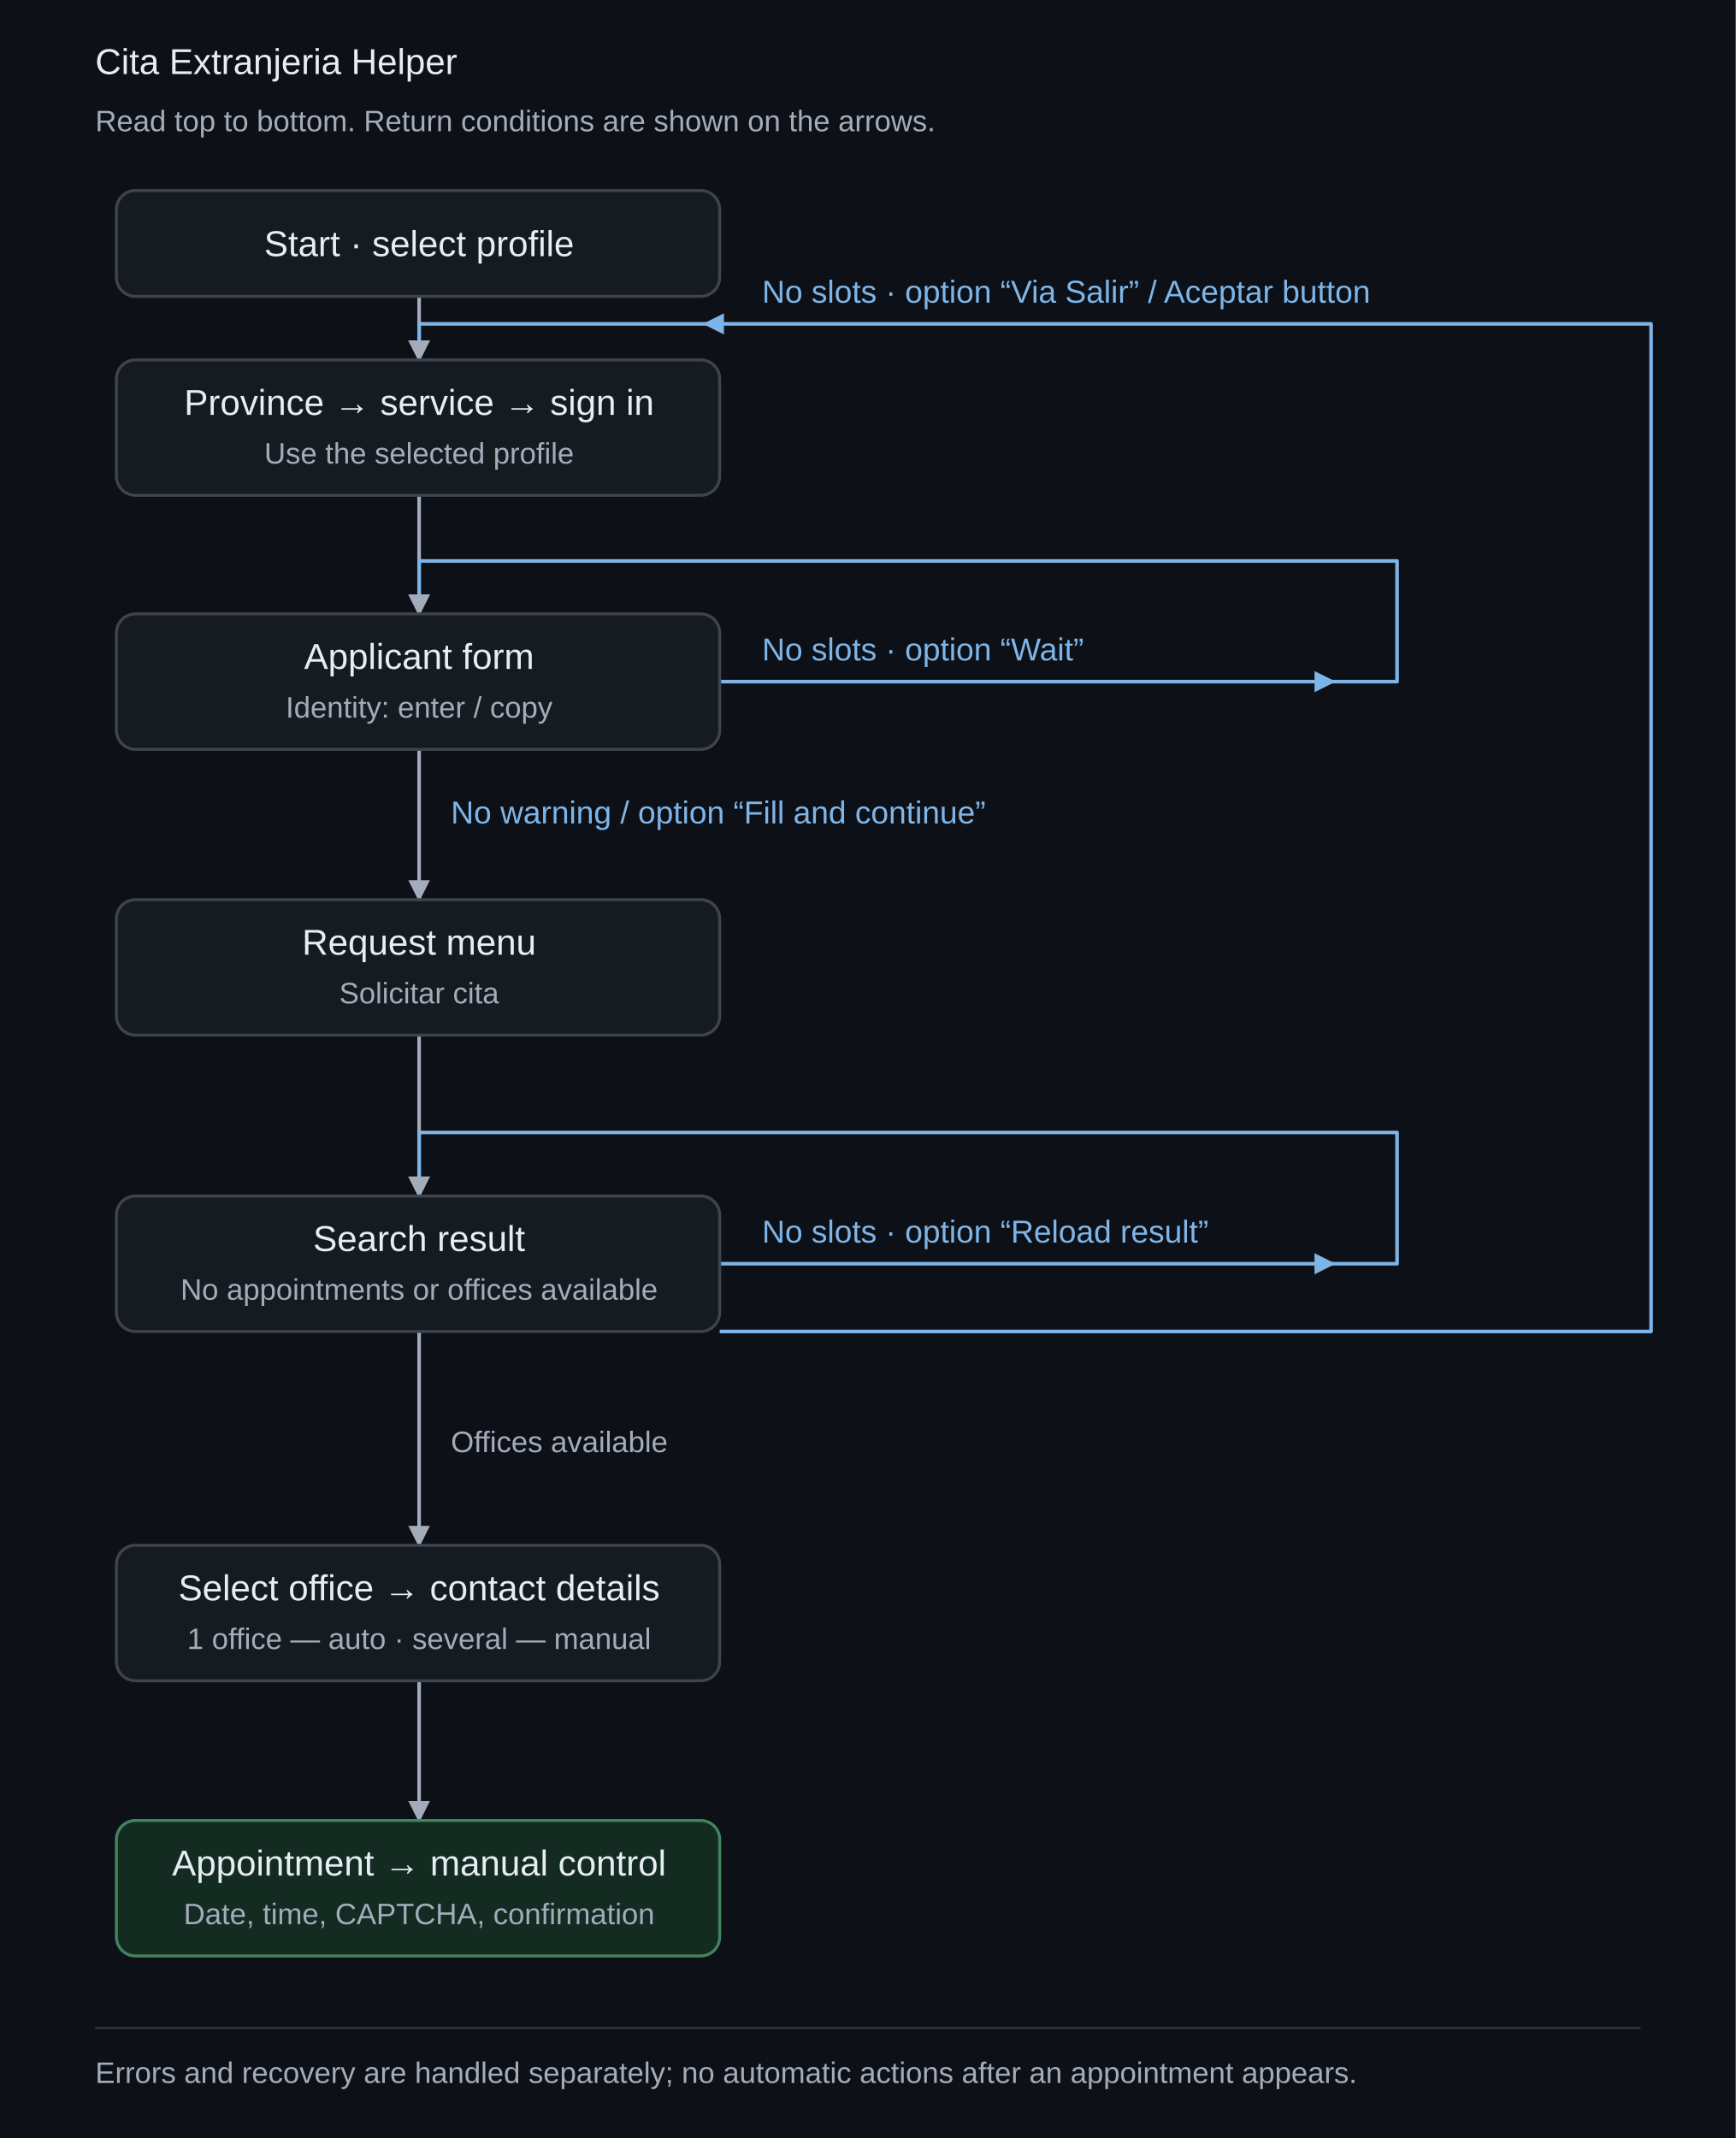
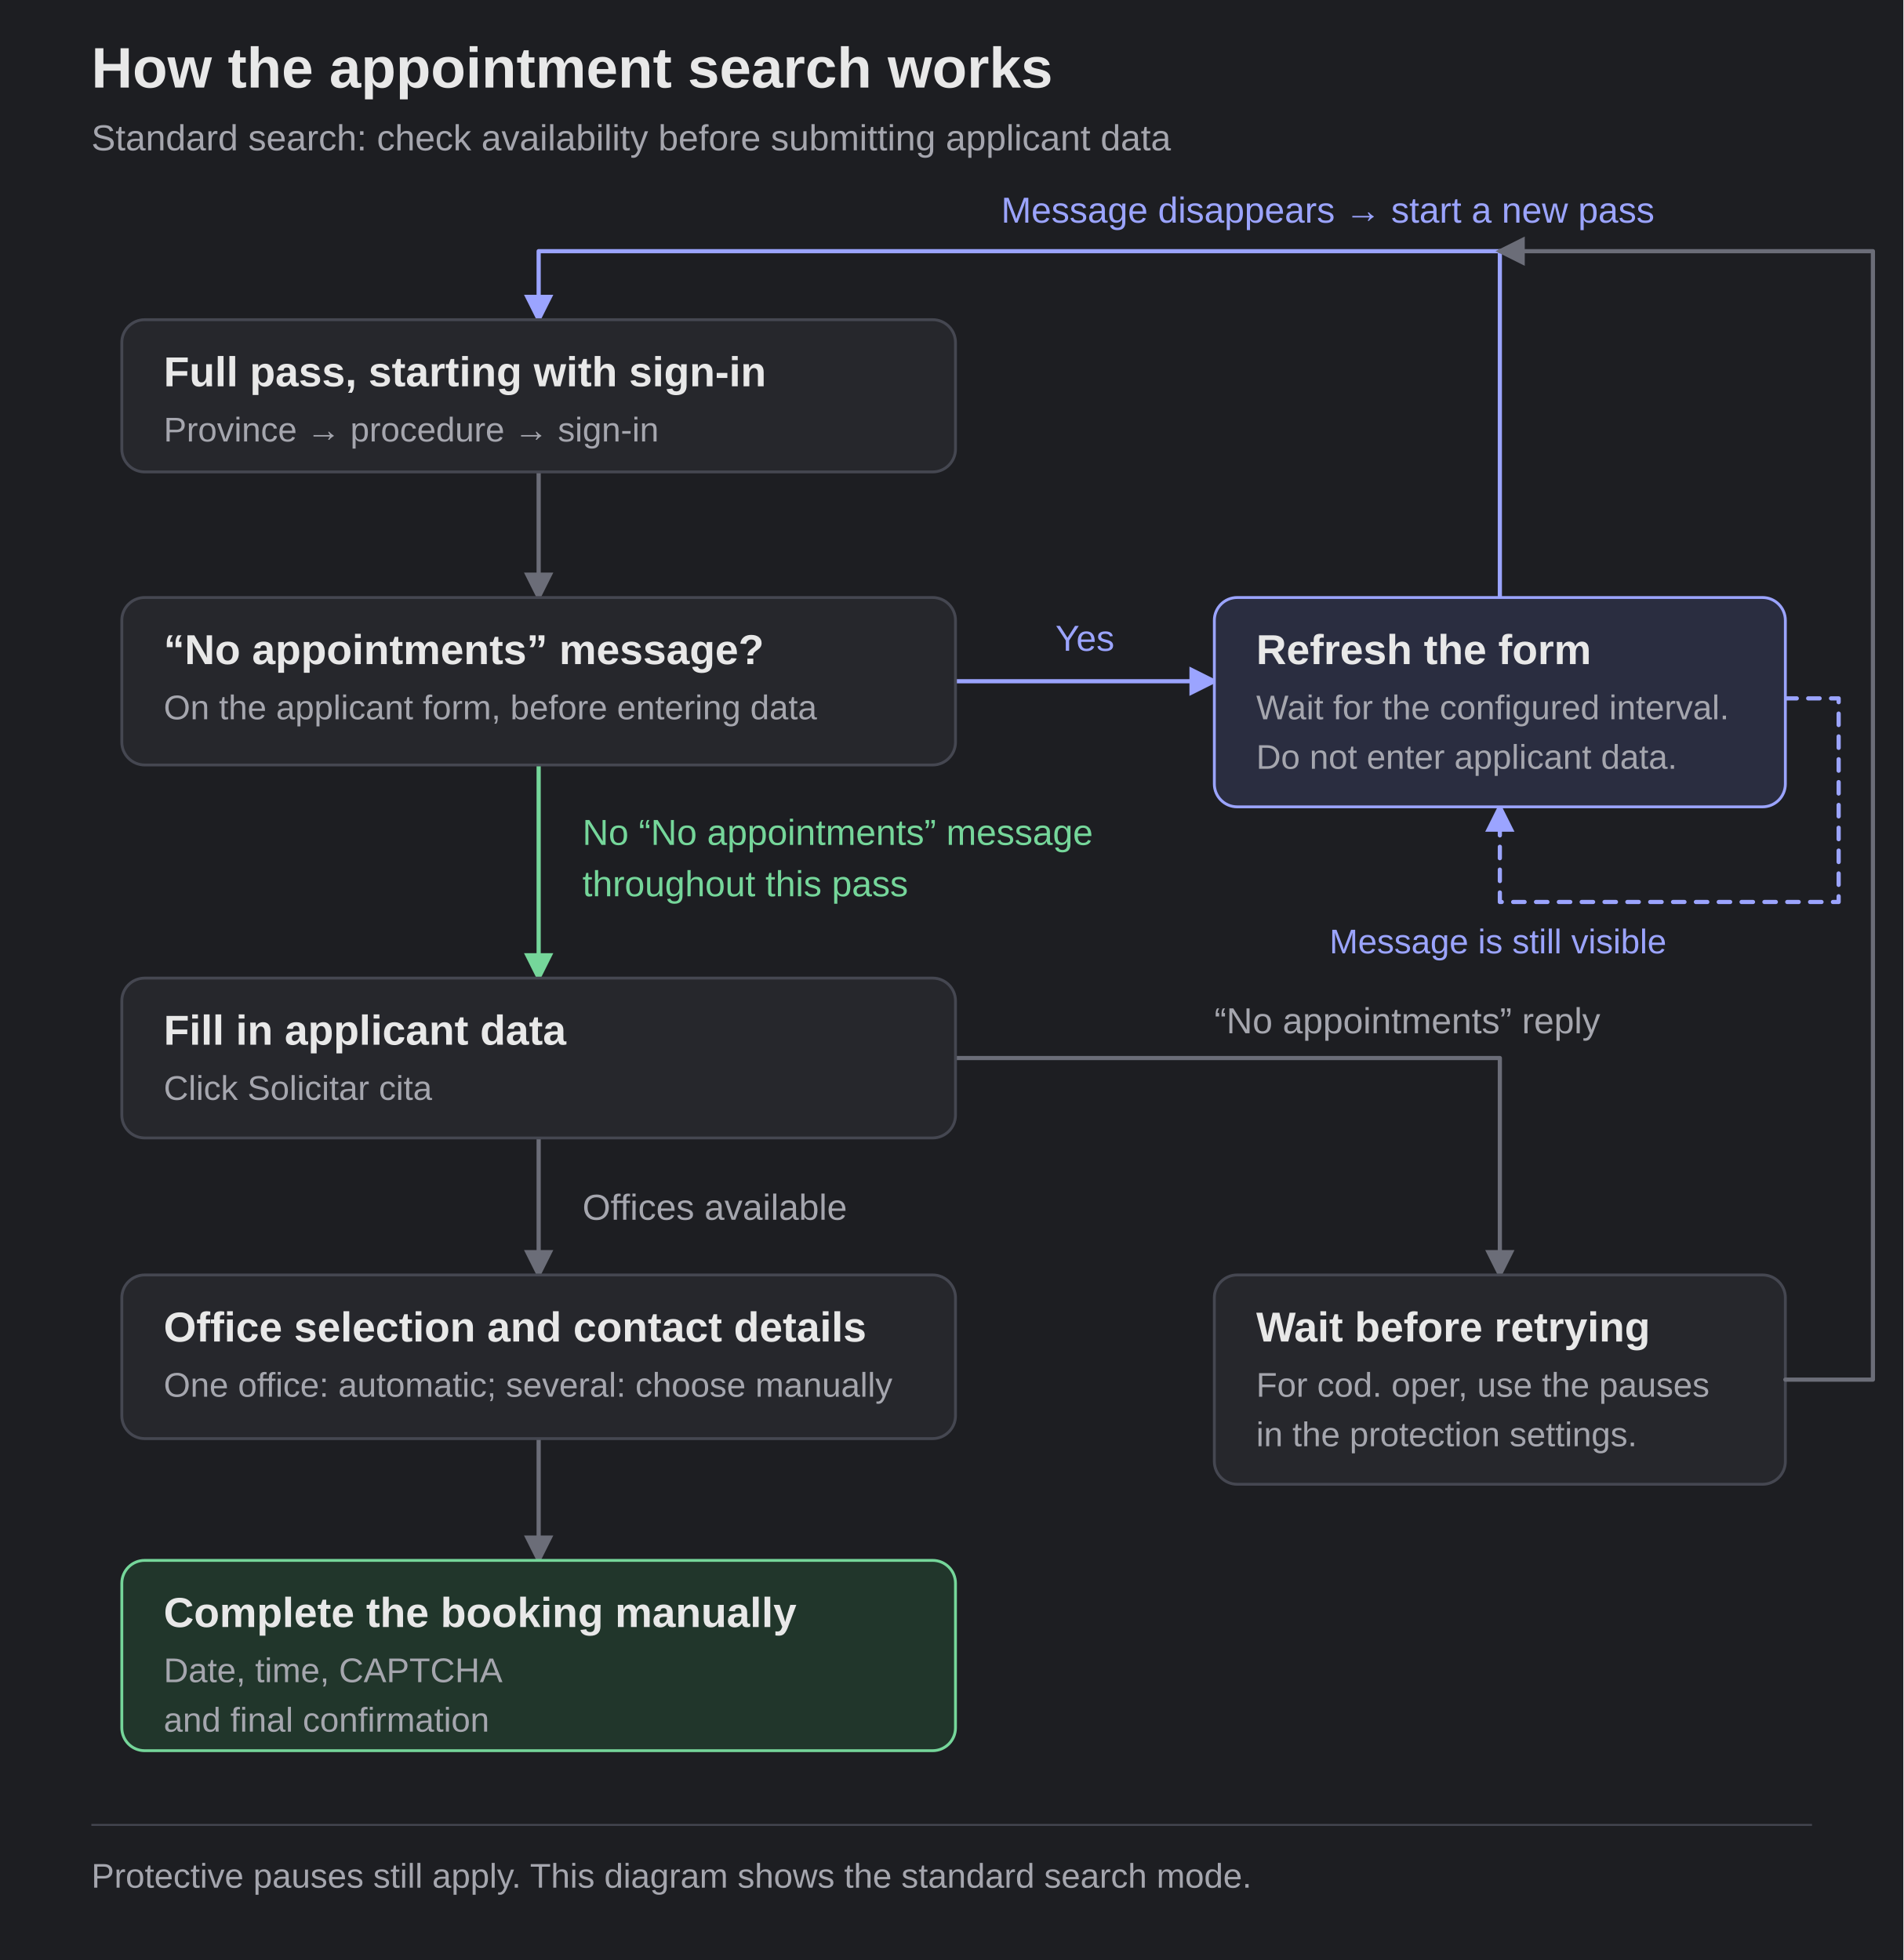
- <svg xmlns="http://www.w3.org/2000/svg" width="820" height="1010" viewBox="0 0 820 1010" role="img" aria-labelledby="title desc">
+ <svg xmlns="http://www.w3.org/2000/svg" role="img" aria-labelledby="title desc" width="1000" height="1030" viewBox="0 0 1000 1030">
  <defs>
-     <marker id="arrow" viewBox="0 0 10 10" refX="9" refY="5" markerWidth="6" markerHeight="6" orient="auto">
-       <path d="M0 0L10 5L0 10" fill="#a3acba" />
+     <marker id="normal" viewBox="0 0 10 10" refX="8.5" refY="5" markerWidth="7" markerHeight="7" orient="auto">
+       <path d="M0 0L10 5L0 10Z" fill="#6B6D78" />
    </marker>
-     <style>text{font-family:Arial,sans-serif;fill:#e6edf3;font-size:17px}.small{font-size:14px;fill:#a3acba}.option{font-size:15px;fill:#7eb5e8}.edge{fill:none;stroke:#a3acba;stroke-width:1.7;marker-end:url(#arrow);stroke-linejoin:round}.loop{stroke:#7eb5e8}.box{fill:#161b22;stroke:#3d444d;stroke-width:1.4}</style>
+     <marker id="accent" viewBox="0 0 10 10" refX="8.5" refY="5" markerWidth="7" markerHeight="7" orient="auto">
+       <path d="M0 0L10 5L0 10Z" fill="#9BA4FF" />
+     </marker>
+     <marker id="green" viewBox="0 0 10 10" refX="8.5" refY="5" markerWidth="7" markerHeight="7" orient="auto">
+       <path d="M0 0L10 5L0 10Z" fill="#75D69A" />
+     </marker>
  </defs>
-   <rect width="820" height="1010" fill="#0d1117" />
-   <text x="45" y="35" class="" text-anchor="start">Cita Extranjeria Helper</text>
-   <text x="45" y="62" class="small" text-anchor="start">Read top to bottom. Return conditions are shown on the arrows.</text>
-   <path class="edge" d="M198 140V170" />
-   <path class="edge" d="M198 234V290" />
-   <path class="edge" d="M198 354V425" />
-   <path class="edge" d="M198 489V565" />
-   <path class="edge" d="M198 629V730" />
-   <path class="edge" d="M198 794V860" />
-   <path class="edge loop" d="M340 322H660V265H198V290" />
-   <path class="edge loop" d="M340 597H660V535H198V565" />
-   <path class="edge loop" d="M340 629H780V153H198V170" />
-   <rect x="55" y="90" width="285" height="50" rx="9" class="box" />
-   <text x="198" y="121" class="" text-anchor="middle">Start · select profile</text>
-   <rect x="55" y="170" width="285" height="64" rx="9" class="box" />
-   <text x="198" y="196" class="" text-anchor="middle">Province → service → sign in</text>
-   <text x="198" y="219" class="small" text-anchor="middle">Use the selected profile</text>
-   <rect x="55" y="290" width="285" height="64" rx="9" class="box" />
-   <text x="198" y="316" class="" text-anchor="middle">Applicant form</text>
-   <text x="198" y="339" class="small" text-anchor="middle">Identity: enter / copy</text>
-   <rect x="55" y="425" width="285" height="64" rx="9" class="box" />
-   <text x="198" y="451" class="" text-anchor="middle">Request menu</text>
-   <text x="198" y="474" class="small" text-anchor="middle">Solicitar cita</text>
-   <rect x="55" y="565" width="285" height="64" rx="9" class="box" />
-   <text x="198" y="591" class="" text-anchor="middle">Search result</text>
-   <text x="198" y="614" class="small" text-anchor="middle">No appointments or offices available</text>
-   <rect x="55" y="730" width="285" height="64" rx="9" class="box" />
-   <text x="198" y="756" class="" text-anchor="middle">Select office → contact details</text>
-   <text x="198" y="779" class="small" text-anchor="middle">1 office — auto · several — manual</text>
-   <rect x="55" y="860" width="285" height="64" rx="9" class="box" style="fill:#132b21;stroke:#41845e" />
-   <text x="198" y="886" class="" text-anchor="middle">Appointment → manual control</text>
-   <text x="198" y="909" class="small" text-anchor="middle">Date, time, CAPTCHA, confirmation</text>
-   <text x="360" y="312" class="option" text-anchor="start">No slots · option “Wait”</text>
-   <text x="213" y="389" class="option" text-anchor="start">No warning / option “Fill and continue”</text>
-   <text x="360" y="587" class="option" text-anchor="start">No slots · option “Reload result”</text>
-   <text x="360" y="143" class="option" text-anchor="start">No slots · option “Via Salir” / Aceptar button</text>
-   <path d="M621 317L631 322L621 327Z" fill="#7eb5e8" />
-   <path d="M621 592L631 597L621 602Z" fill="#7eb5e8" />
-   <path d="M342 148L332 153L342 158Z" fill="#7eb5e8" />
-   <text x="213" y="686" class="small" text-anchor="start">Offices available</text>
-   <path d="M45 958H775" stroke="#30363d" />
-   <text x="45" y="984" class="small" text-anchor="start">Errors and recovery are handled separately; no automatic actions after an appointment appears.</text>
+   <rect width="1000" height="1030" fill="#1D1E22" />
+   <text x="48" y="46" font-family="Arial, sans-serif" font-size="30" font-weight="600" fill="#E8E8E8" text-anchor="start">How the appointment search works</text>
+   <text x="48" y="79" font-family="Arial, sans-serif" font-size="19" font-weight="400" fill="#A5A6AE" text-anchor="start">Standard search: check availability before submitting applicant data</text>
+   <path d="M788 314V132H283V168" fill="none" stroke="#9BA4FF" stroke-width="2.2" stroke-linecap="round" stroke-linejoin="round" marker-end="url(#accent)" />
+   <text x="526" y="117" font-family="Arial, sans-serif" font-size="19" font-weight="400" fill="#9BA4FF" text-anchor="start">Message disappears → start a new pass</text>
+   <path d="M283 248V314" fill="none" stroke="#6B6D78" stroke-width="2.2" stroke-linecap="round" stroke-linejoin="round" marker-end="url(#normal)" />
+   <path d="M502 358H638" fill="none" stroke="#9BA4FF" stroke-width="2.2" stroke-linecap="round" stroke-linejoin="round" marker-end="url(#accent)" />
+   <text x="570" y="342" font-family="Arial, sans-serif" font-size="19" font-weight="400" fill="#9BA4FF" text-anchor="middle">Yes</text>
+   <path d="M938 367H966V474H788V424" fill="none" stroke="#9BA4FF" stroke-width="2.2" stroke-linecap="round" stroke-linejoin="round" marker-end="url(#accent)" stroke-dasharray="6 6" />
+   <text x="787" y="501" font-family="Arial, sans-serif" font-size="18" font-weight="400" fill="#9BA4FF" text-anchor="middle">Message is still visible</text>
+   <path d="M283 402V514" fill="none" stroke="#75D69A" stroke-width="2.2" stroke-linecap="round" stroke-linejoin="round" marker-end="url(#green)" />
+   <text x="306" y="444" font-family="Arial, sans-serif" font-size="19" font-weight="400" fill="#75D69A" text-anchor="start">No “No appointments” message</text>
+   <text x="306" y="471" font-family="Arial, sans-serif" font-size="19" font-weight="400" fill="#75D69A" text-anchor="start">throughout this pass</text>
+   <path d="M283 598V670" fill="none" stroke="#6B6D78" stroke-width="2.2" stroke-linecap="round" stroke-linejoin="round" marker-end="url(#normal)" />
+   <text x="306" y="641" font-family="Arial, sans-serif" font-size="19" font-weight="400" fill="#A5A6AE" text-anchor="start">Offices available</text>
+   <path d="M502 556H788V670" fill="none" stroke="#6B6D78" stroke-width="2.2" stroke-linecap="round" stroke-linejoin="round" marker-end="url(#normal)" />
+   <text x="638" y="543" font-family="Arial, sans-serif" font-size="19" font-weight="400" fill="#A5A6AE" text-anchor="start">“No appointments” reply</text>
+   <path d="M283 756V820" fill="none" stroke="#6B6D78" stroke-width="2.2" stroke-linecap="round" stroke-linejoin="round" marker-end="url(#normal)" />
+   <rect x="64" y="168" width="438" height="80" rx="12" fill="#26272C" stroke="#454751" stroke-width="1.5" />
+   <text x="86" y="203" font-family="Arial, sans-serif" font-size="22" font-weight="600" fill="#E8E8E8" text-anchor="start">Full pass, starting with sign-in</text>
+   <text x="86" y="232" font-family="Arial, sans-serif" font-size="18" font-weight="400" fill="#A5A6AE" text-anchor="start">Province → procedure → sign-in</text>
+   <rect x="64" y="314" width="438" height="88" rx="12" fill="#26272C" stroke="#454751" stroke-width="1.5" />
+   <text x="86" y="349" font-family="Arial, sans-serif" font-size="22" font-weight="600" fill="#E8E8E8" text-anchor="start">“No appointments” message?</text>
+   <text x="86" y="378" font-family="Arial, sans-serif" font-size="18" font-weight="400" fill="#A5A6AE" text-anchor="start">On the applicant form, before entering data</text>
+   <rect x="638" y="314" width="300" height="110" rx="12" fill="#2A2D40" stroke="#9BA4FF" stroke-width="1.5" />
+   <text x="660" y="349" font-family="Arial, sans-serif" font-size="22" font-weight="600" fill="#E8E8E8" text-anchor="start">Refresh the form</text>
+   <text x="660" y="378" font-family="Arial, sans-serif" font-size="18" font-weight="400" fill="#A5A6AE" text-anchor="start">Wait for the configured interval.</text>
+   <text x="660" y="404" font-family="Arial, sans-serif" font-size="18" font-weight="400" fill="#A5A6AE" text-anchor="start">Do not enter applicant data.</text>
+   <rect x="64" y="514" width="438" height="84" rx="12" fill="#26272C" stroke="#454751" stroke-width="1.5" />
+   <text x="86" y="549" font-family="Arial, sans-serif" font-size="22" font-weight="600" fill="#E8E8E8" text-anchor="start">Fill in applicant data</text>
+   <text x="86" y="578" font-family="Arial, sans-serif" font-size="18" font-weight="400" fill="#A5A6AE" text-anchor="start">Click Solicitar cita</text>
+   <rect x="64" y="670" width="438" height="86" rx="12" fill="#26272C" stroke="#454751" stroke-width="1.5" />
+   <text x="86" y="705" font-family="Arial, sans-serif" font-size="22" font-weight="600" fill="#E8E8E8" text-anchor="start">Office selection and contact details</text>
+   <text x="86" y="734" font-family="Arial, sans-serif" font-size="18" font-weight="400" fill="#A5A6AE" text-anchor="start">One office: automatic; several: choose manually</text>
+   <rect x="638" y="670" width="300" height="110" rx="12" fill="#26272C" stroke="#454751" stroke-width="1.5" />
+   <text x="660" y="705" font-family="Arial, sans-serif" font-size="22" font-weight="600" fill="#E8E8E8" text-anchor="start">Wait before retrying</text>
+   <text x="660" y="734" font-family="Arial, sans-serif" font-size="18" font-weight="400" fill="#A5A6AE" text-anchor="start">For cod. oper, use the pauses</text>
+   <text x="660" y="760" font-family="Arial, sans-serif" font-size="18" font-weight="400" fill="#A5A6AE" text-anchor="start">in the protection settings.</text>
+   <path d="M938 725H984V132H788" fill="none" stroke="#6B6D78" stroke-width="2.2" stroke-linecap="round" stroke-linejoin="round" marker-end="url(#normal)" />
+   <rect x="64" y="820" width="438" height="100" rx="12" fill="#21362B" stroke="#75D69A" stroke-width="1.5" />
+   <text x="86" y="855" font-family="Arial, sans-serif" font-size="22" font-weight="600" fill="#E8E8E8" text-anchor="start">Complete the booking manually</text>
+   <text x="86" y="884" font-family="Arial, sans-serif" font-size="18" font-weight="400" fill="#A5A6AE" text-anchor="start">Date, time, CAPTCHA</text>
+   <text x="86" y="910" font-family="Arial, sans-serif" font-size="18" font-weight="400" fill="#A5A6AE" text-anchor="start">and final confirmation</text>
+   <path d="M48 959H952" stroke="#454751" />
+   <text x="48" y="992" font-family="Arial, sans-serif" font-size="18" font-weight="400" fill="#A5A6AE" text-anchor="start">Protective pauses still apply. This diagram shows the standard search mode.</text>
</svg>
